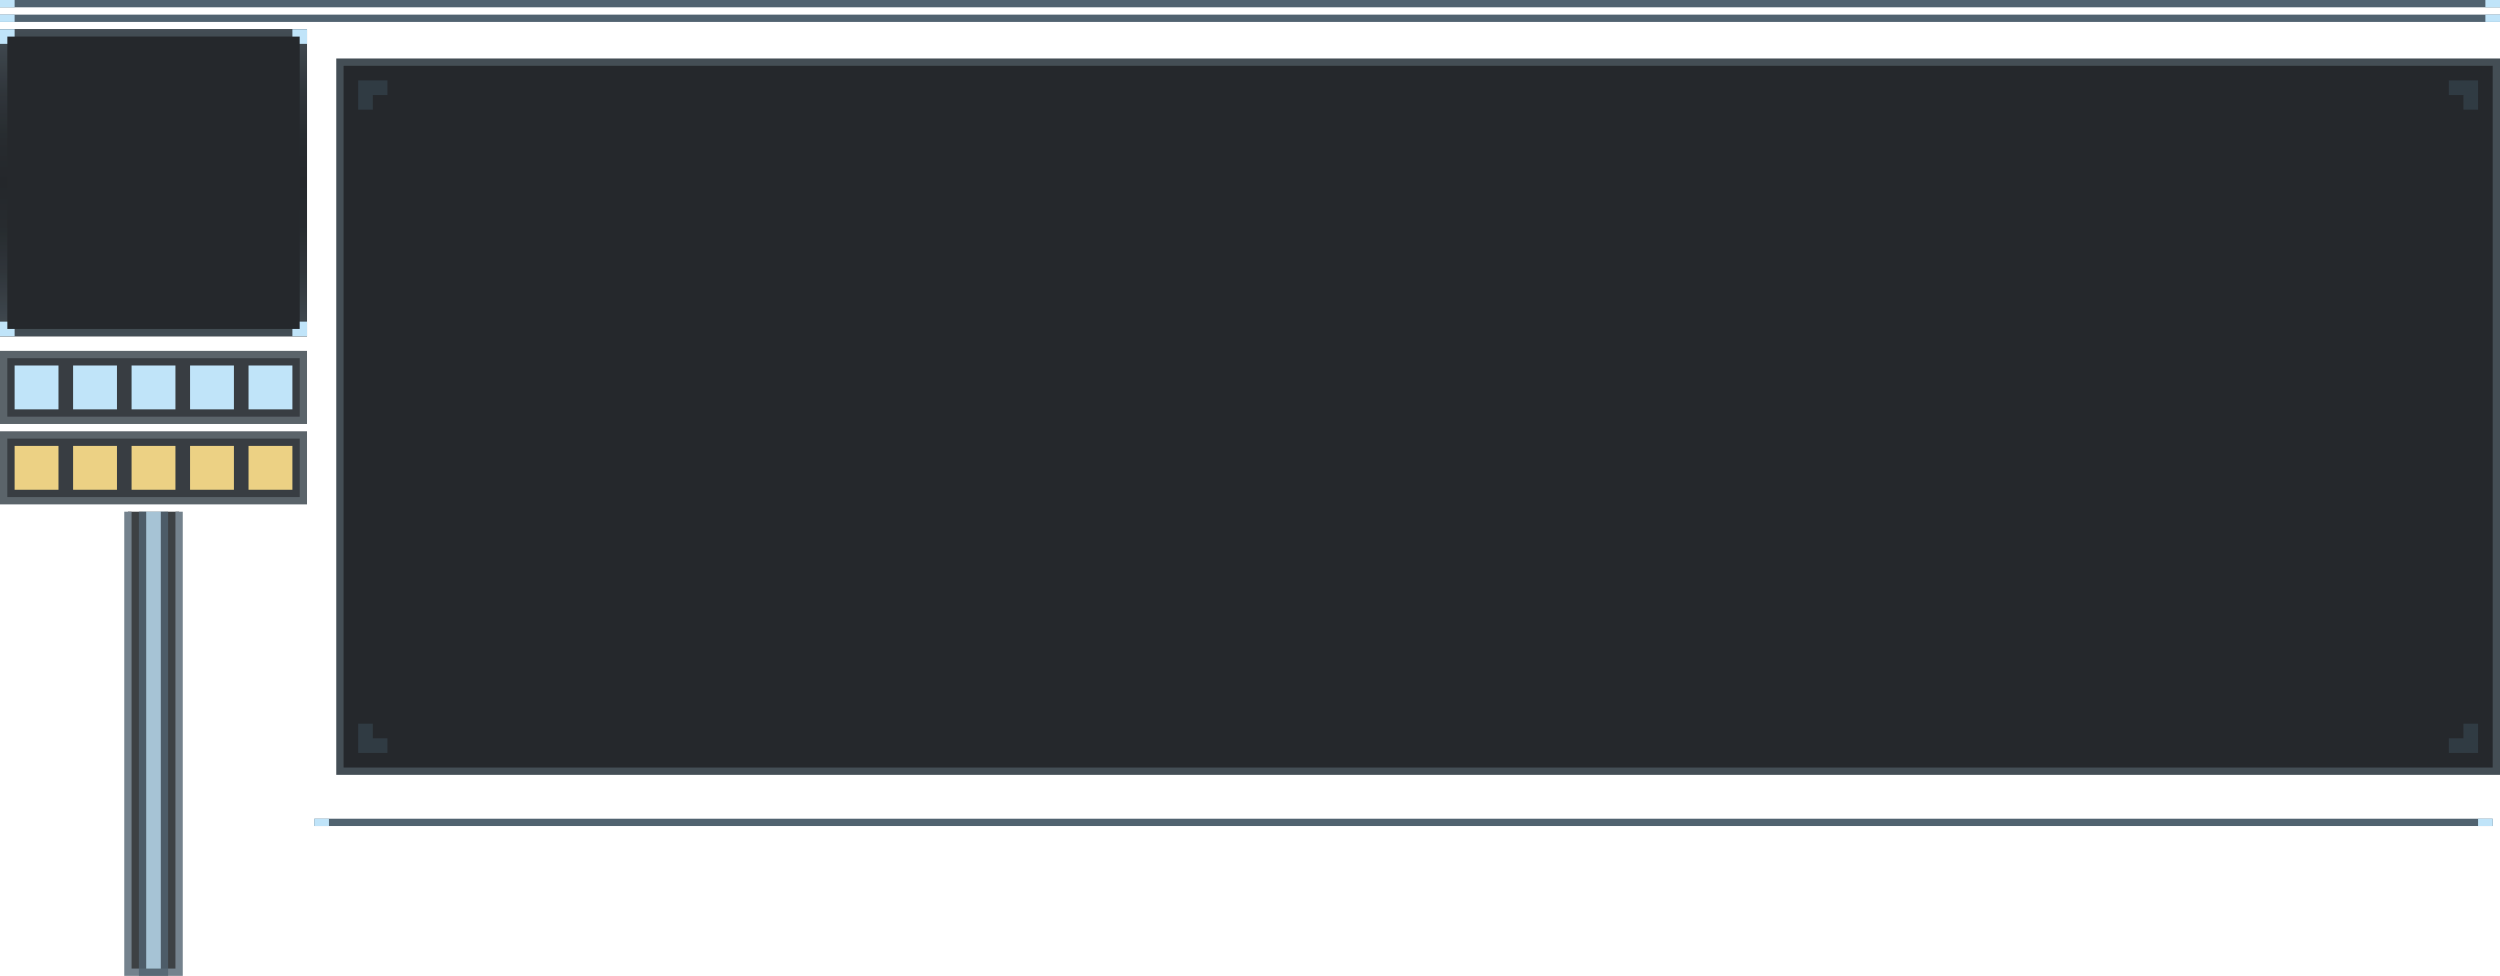
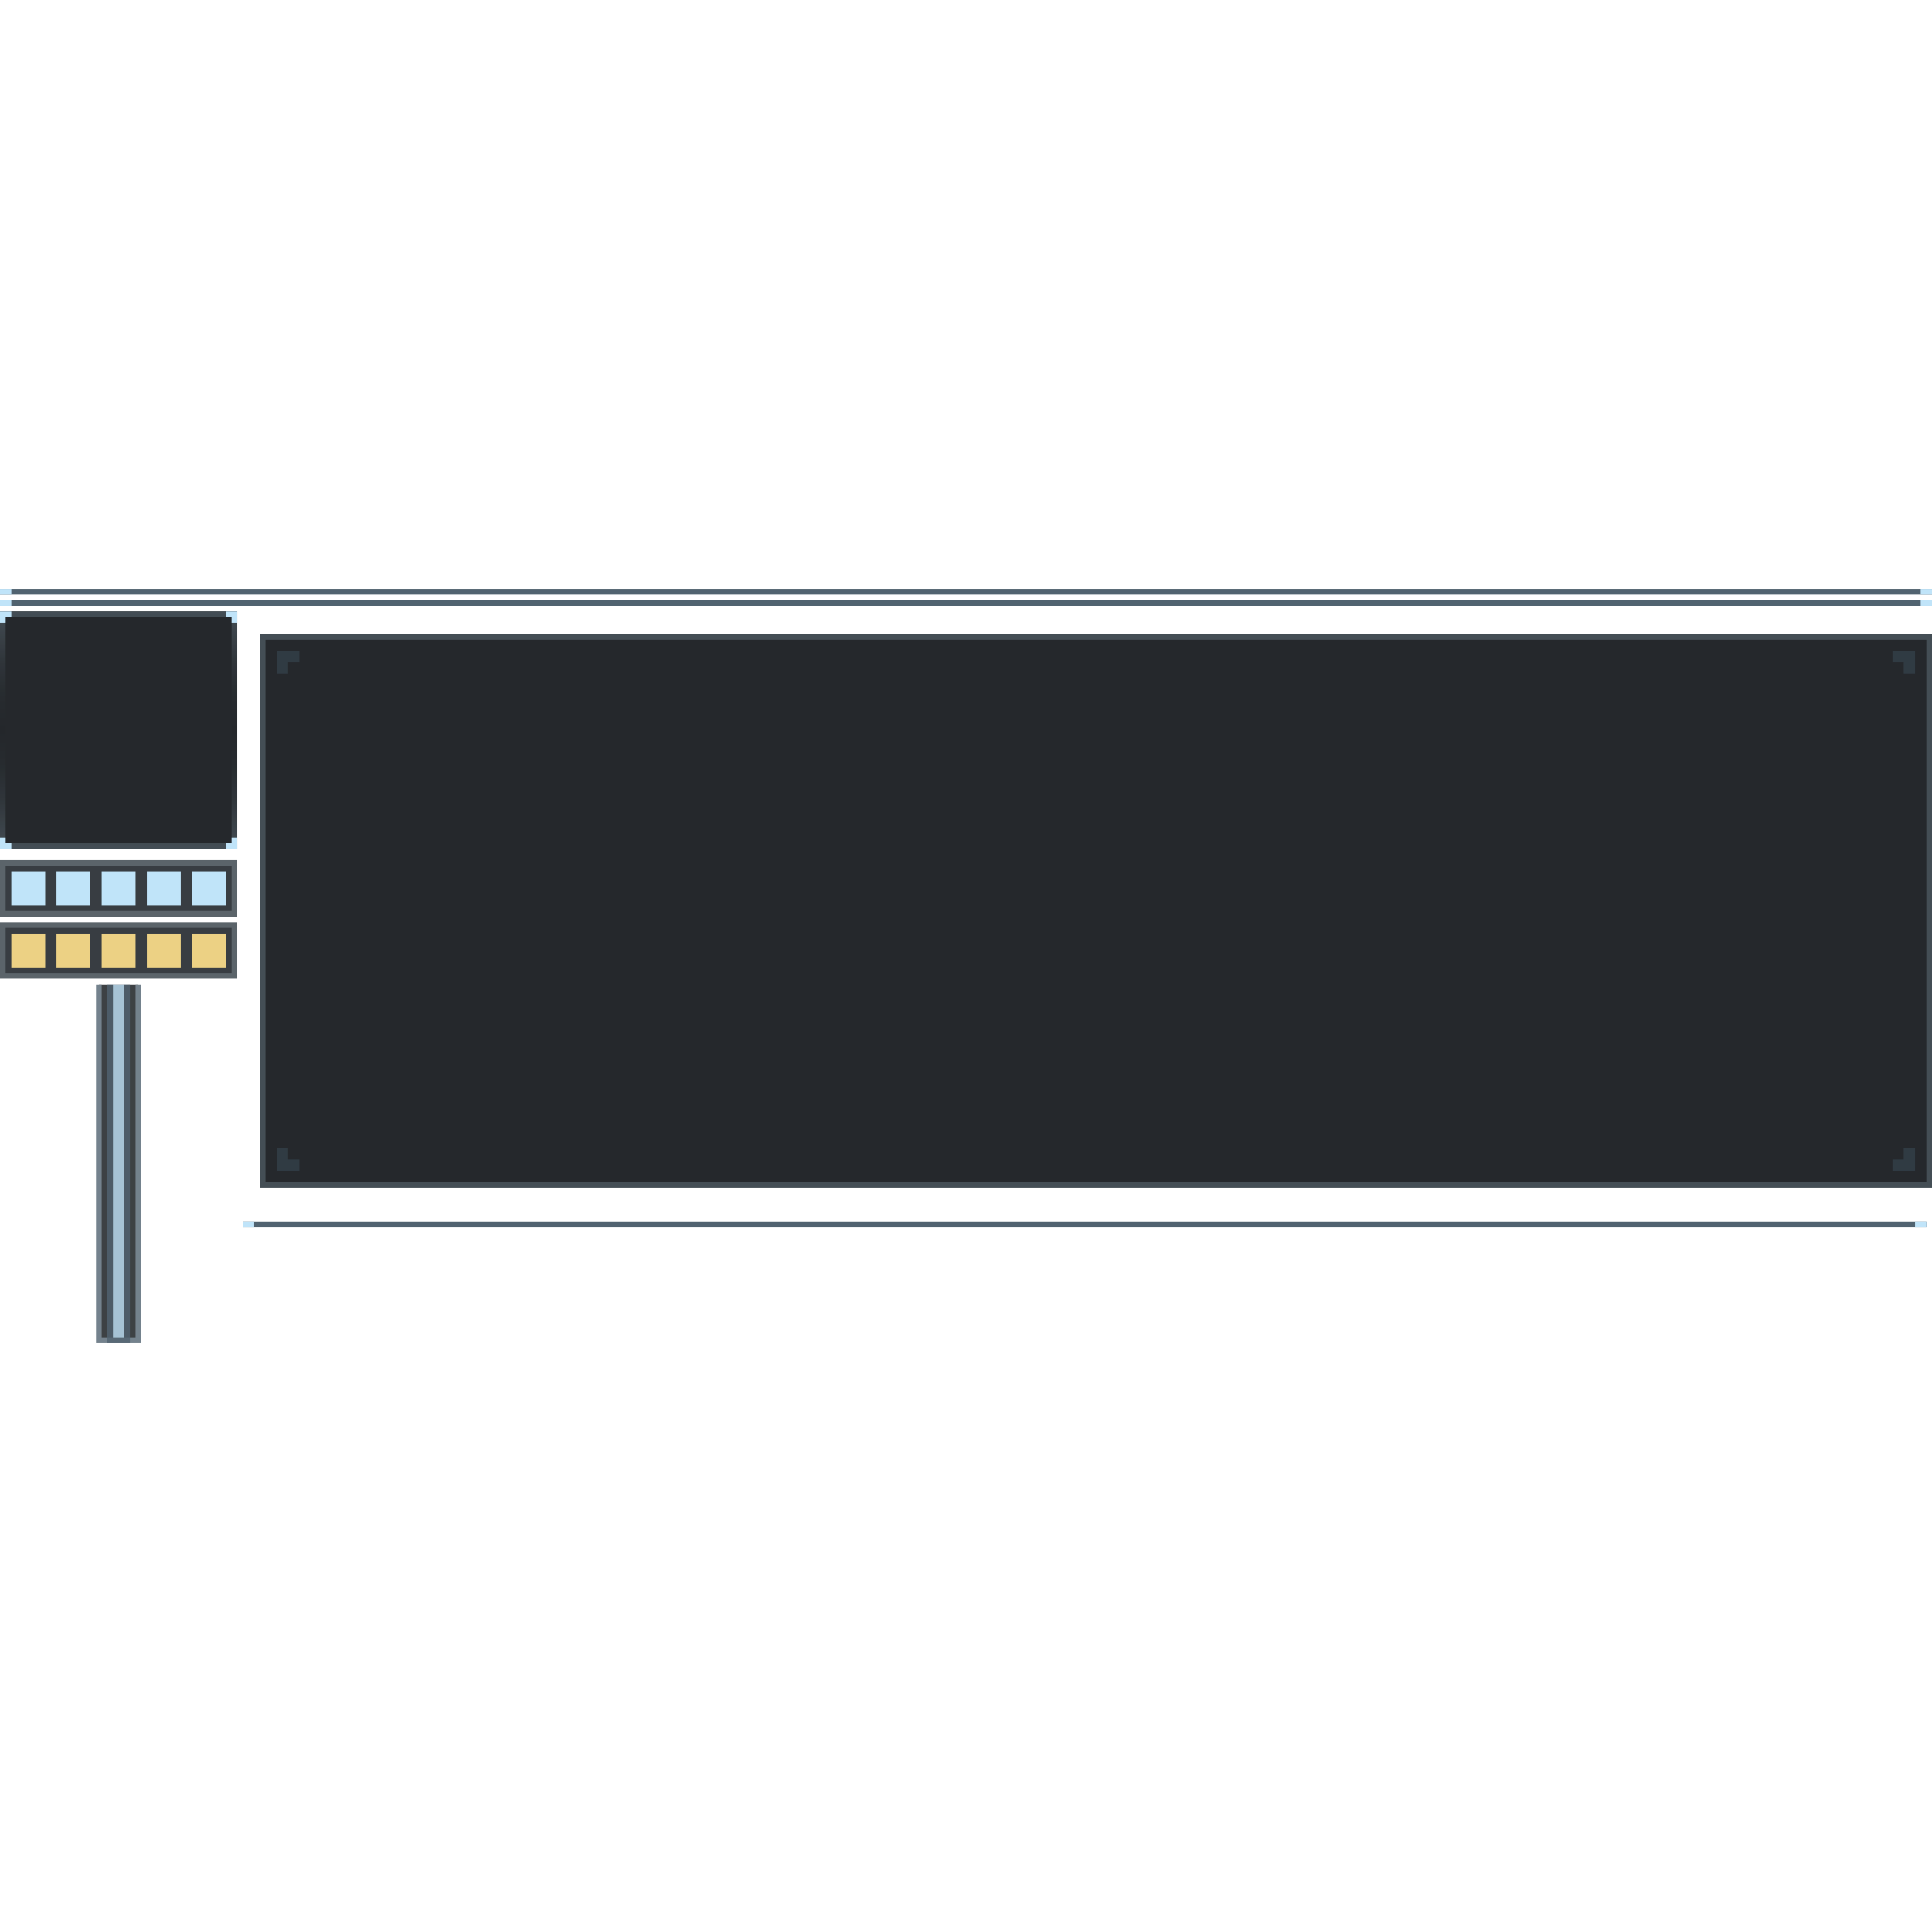
- <svg xmlns="http://www.w3.org/2000/svg" viewBox="0 0 342 133.5">
+ <svg xmlns="http://www.w3.org/2000/svg" viewBox="0 0 342 133.5" height="1" width="1">
  <defs>
    <style>.cls-1,.cls-6{fill:#0d1115;}.cls-1,.cls-2{stroke:#516370;}.cls-1,.cls-11,.cls-12,.cls-2{stroke-miterlimit:10;}.cls-1,.cls-2,.cls-8{opacity:0.8;}.cls-11,.cls-2,.cls-4{fill:#c0e4f9;}.cls-3{fill:#516370;}.cls-5{opacity:0.9;}.cls-7{fill:url(#linear-gradient);}.cls-9{fill:#060c13;}.cls-10{fill:#323d45;}.cls-11{stroke:#c0e4f9;}.cls-12{fill:#ecd184;stroke:#ecd184;}.cls-13{fill:#303b43;}.cls-14{fill:#3f4449;}</style>
    <linearGradient id="linear-gradient" x1="21" y1="46" x2="21" y2="4" gradientUnits="userSpaceOnUse">
      <stop offset="0" stop-color="#303b43" />
      <stop offset="0.06" stop-color="#293239" />
      <stop offset="0.21" stop-color="#191f25" />
      <stop offset="0.36" stop-color="#0f1418" />
      <stop offset="0.5" stop-color="#0c1014" />
      <stop offset="0.64" stop-color="#0f1418" />
      <stop offset="0.79" stop-color="#191f25" />
      <stop offset="0.94" stop-color="#293239" />
      <stop offset="1" stop-color="#303b43" />
    </linearGradient>
  </defs>
  <g id="Layer_2" data-name="Layer 2">
    <g id="Layer_10" data-name="Layer 10">
      <g id="Path">
        <polyline class="cls-1" points="24.5 70 24.5 133 17.5 133 17.5 70" />
        <polyline class="cls-2" points="22.5 70 22.5 133 19.5 133 19.5 70" />
      </g>
      <g id="Linien">
        <rect id="Bot" class="cls-3" x="43" y="112" width="298" height="1" />
        <rect id="Top_2" data-name="Top 2" class="cls-3" y="2" width="342" height="1" />
        <rect id="Top_1" data-name="Top 1" class="cls-3" width="342" height="1" />
        <rect id="Top_1_R" data-name="Top 1 R" class="cls-4" x="340" width="2" height="1" />
        <rect id="Top_1_L" data-name="Top 1 L" class="cls-4" width="2" height="1" />
        <rect id="Bot_R" data-name="Bot R" class="cls-4" x="339" y="112" width="2" height="1" />
        <rect id="Bot_L" data-name="Bot L" class="cls-4" x="43" y="112" width="2" height="1" />
        <rect id="Top_2_R" data-name="Top 2 R" class="cls-4" x="340" y="2" width="2" height="1" />
        <rect id="Top_2_L" data-name="Top 2 L" class="cls-4" y="2" width="2" height="1" />
      </g>
      <g id="Fleet-Box">
        <g id="Box" class="cls-5">
          <rect class="cls-6" y="4" width="42" height="42" />
          <path class="cls-7" d="M41,5V45H1V5H41m1-1H0V46H42V4Z" />
        </g>
        <g id="Corners">
          <polygon class="cls-4" points="0 4 0 5 0 6 1 6 1 5 2 5 2 4 0 4" />
          <polygon class="cls-4" points="40 4 40 5 41 5 41 6 42 6 42 5 42 4 40 4" />
          <polygon class="cls-4" points="41 44 41 45 40 45 40 46 41 46 42 46 42 44 41 44" />
          <polygon class="cls-4" points="1 45 1 44 0 44 0 46 1 46 2 46 2 45 1 45" />
        </g>
      </g>
      <g id="Skills">
        <g id="Box-2" data-name="Box" class="cls-8">
          <rect class="cls-9" x="0.5" y="48.5" width="41" height="9" />
          <path class="cls-10" d="M41,49v8H1V49H41m1-1H0V58H42V48Z" />
        </g>
        <rect id="Level_1" data-name="Level 1" class="cls-11" x="2.5" y="50.5" width="5" height="5" />
        <rect id="Level_2" data-name="Level 2" class="cls-11" x="10.5" y="50.5" width="5" height="5" />
        <rect id="Level_3" data-name="Level 3" class="cls-11" x="18.5" y="50.5" width="5" height="5" />
        <rect id="Level_4" data-name="Level 4" class="cls-11" x="26.5" y="50.5" width="5" height="5" />
        <rect id="Level_5" data-name="Level 5" class="cls-11" x="34.5" y="50.5" width="5" height="5" />
      </g>
      <g id="ISK">
        <g id="Box-3" data-name="Box" class="cls-8">
          <rect class="cls-9" x="0.5" y="59.5" width="41" height="9" />
          <path class="cls-10" d="M41,60v8H1V60H41m1-1H0V69H42V59Z" />
        </g>
        <rect id="Level_1-2" data-name="Level 1" class="cls-12" x="2.5" y="61.5" width="5" height="5" />
        <rect id="Level_2-2" data-name="Level 2" class="cls-12" x="10.5" y="61.5" width="5" height="5" />
        <rect id="Level_3-2" data-name="Level 3" class="cls-12" x="18.5" y="61.5" width="5" height="5" />
        <rect id="Level_4-2" data-name="Level 4" class="cls-12" x="26.5" y="61.5" width="5" height="5" />
        <rect id="Level_5-2" data-name="Level 5" class="cls-12" x="34.5" y="61.5" width="5" height="5" />
      </g>
      <g id="Ship-Box">
        <g id="R_Big" data-name="R Big" class="cls-5">
          <rect class="cls-6" x="46.5" y="8.5" width="295" height="97" />
          <path class="cls-13" d="M341,9v96H47V9H341m1-1H46v98H342V8Z" />
        </g>
        <polygon class="cls-14" points="49.5 14.5 49.5 11.5 52.5 11.5 52.5 12.5 50.5 12.5 50.5 14.5 49.5 14.5" />
        <path class="cls-13" d="M50,12v0m3-1H49v4h2V13h2V11Z" />
        <polygon class="cls-14" points="49.5 102.5 49.5 99.5 50.5 99.5 50.5 101.5 52.5 101.5 52.5 102.5 49.5 102.5" />
        <path class="cls-13" d="M50,100v2h0v-2m1-1H49v4h4v-2H51V99Z" />
        <polygon class="cls-14" points="335.5 102.5 335.5 101.5 337.5 101.5 337.5 99.5 338.5 99.5 338.5 102.5 335.5 102.5" />
        <path class="cls-13" d="M338,100v0m1-1h-2v2h-2v2h4V99Z" />
        <polygon class="cls-14" points="337.5 14.5 337.5 12.5 335.5 12.5 335.5 11.5 338.5 11.5 338.5 14.5 337.5 14.5" />
        <path class="cls-13" d="M338,12v0m1-1h-4v2h2v2h2V11Z" />
      </g>
    </g>
  </g>
</svg>
